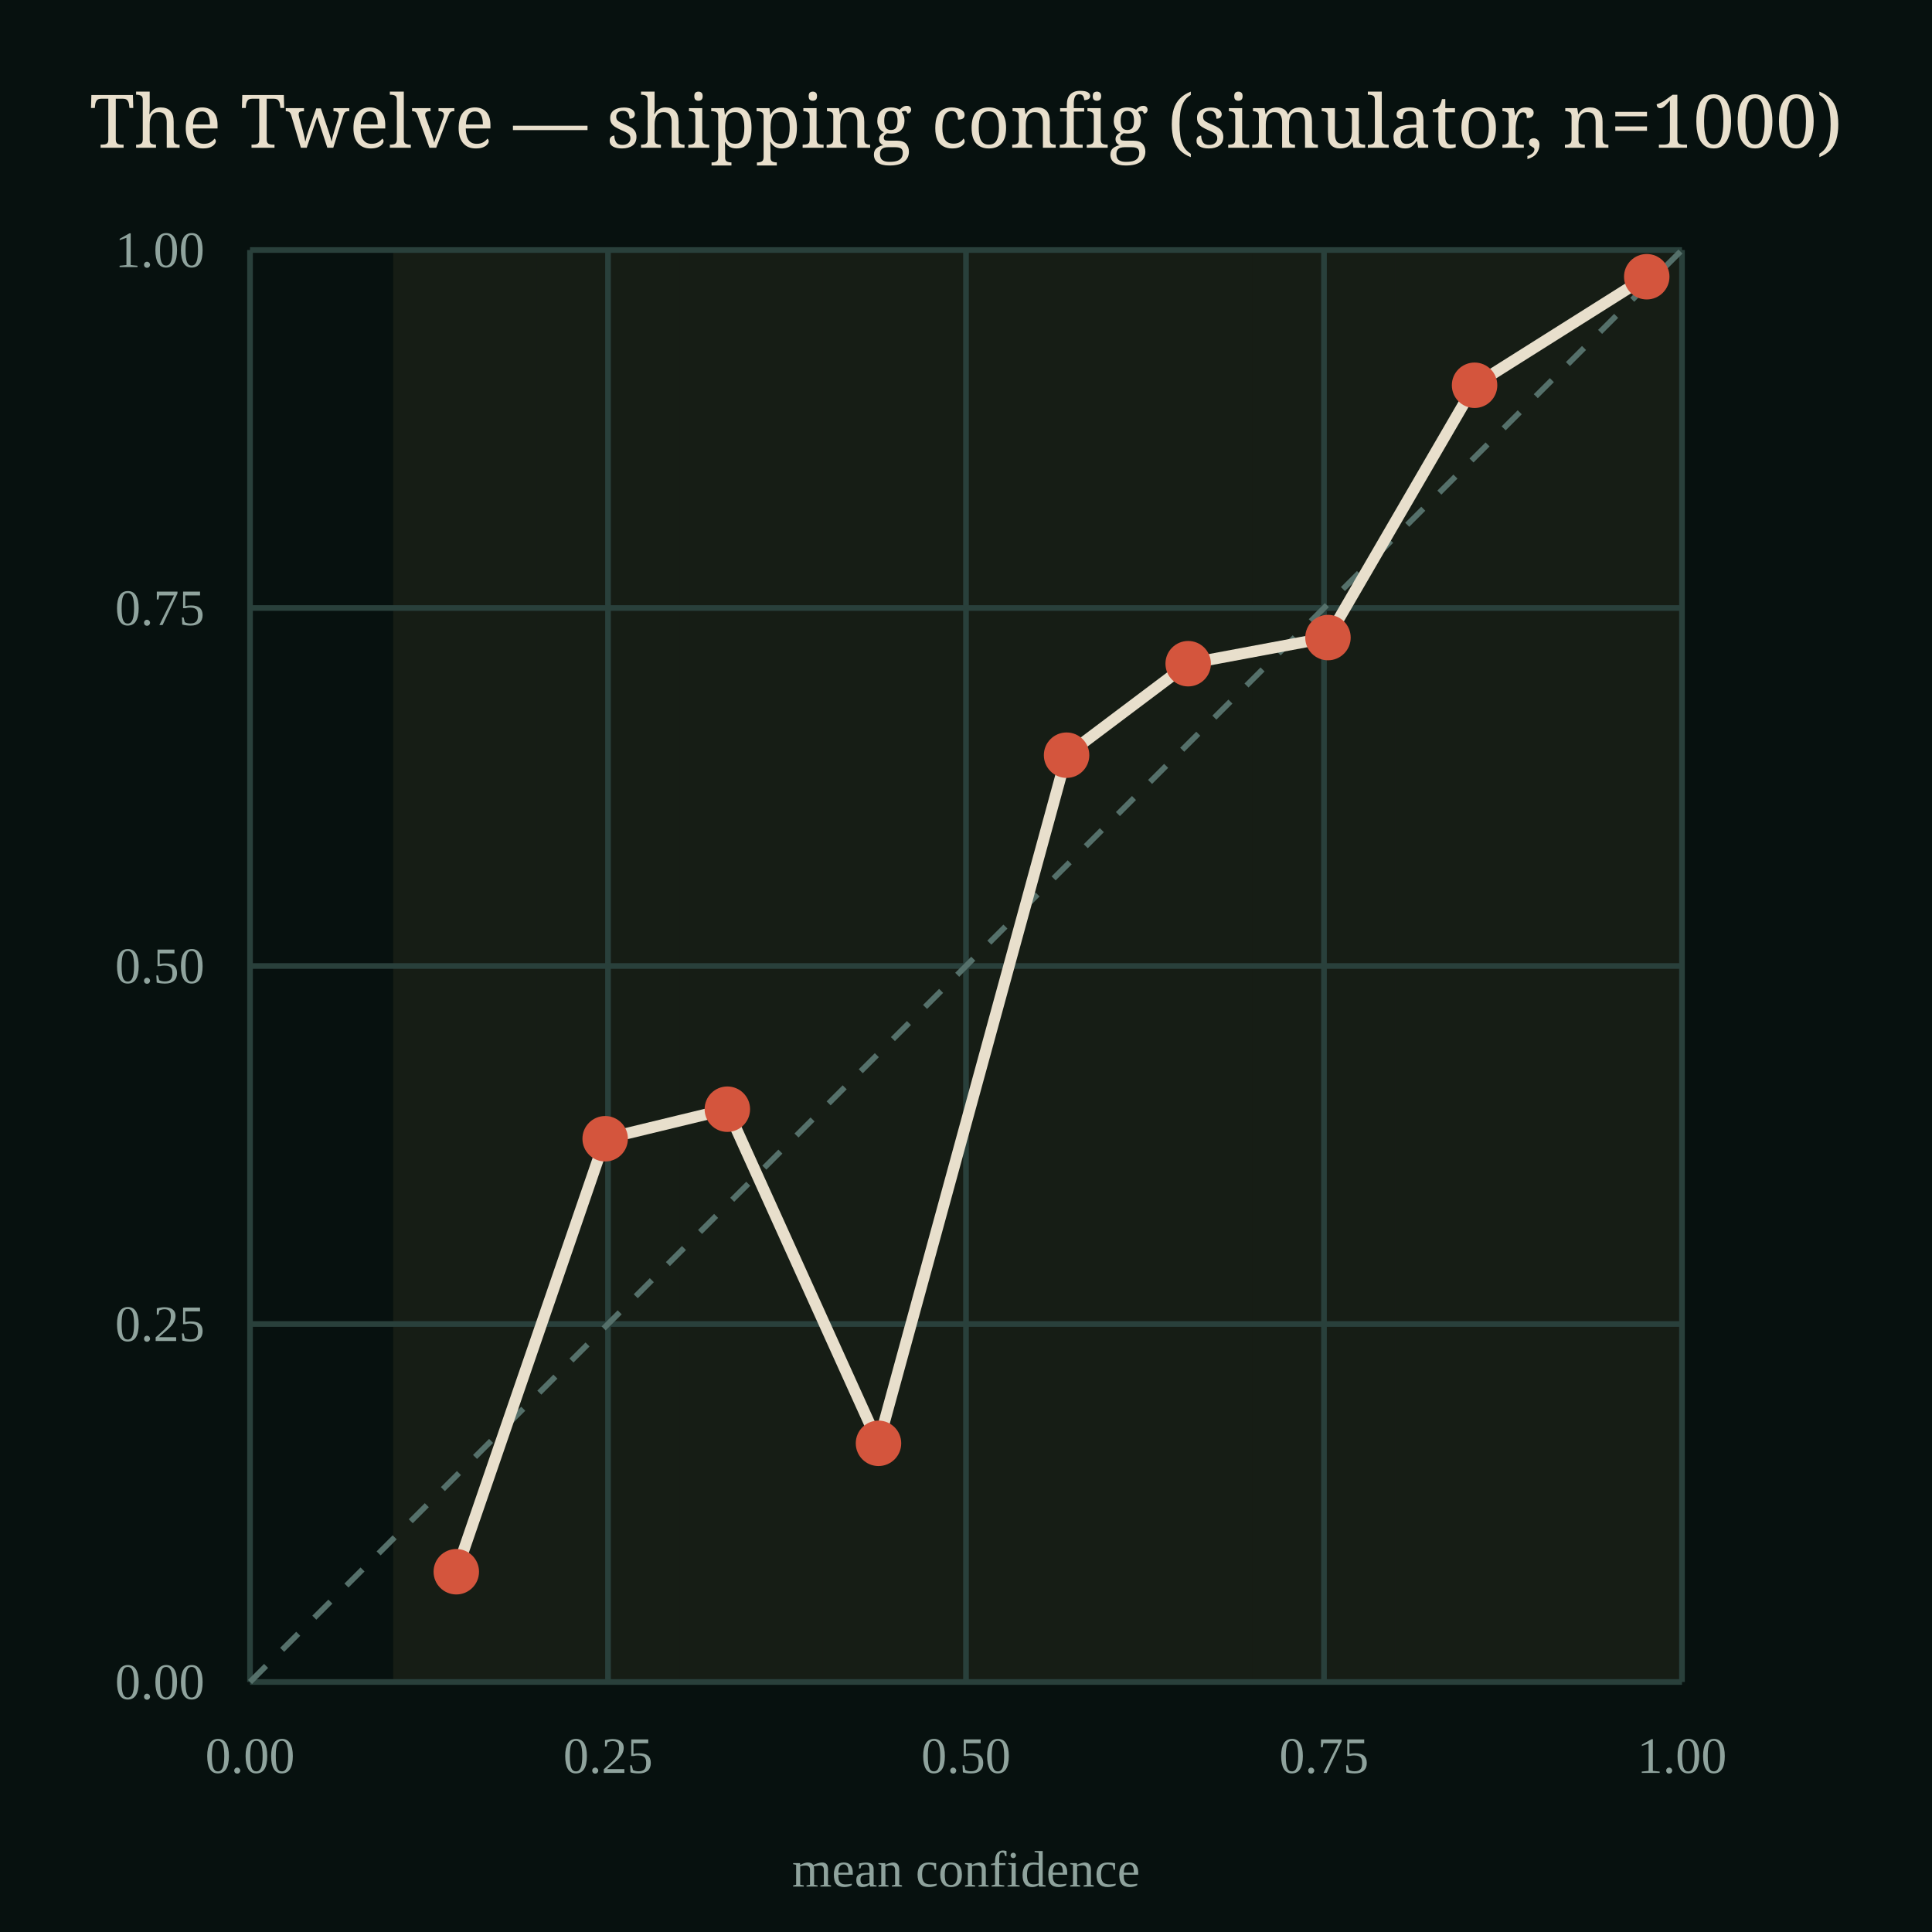
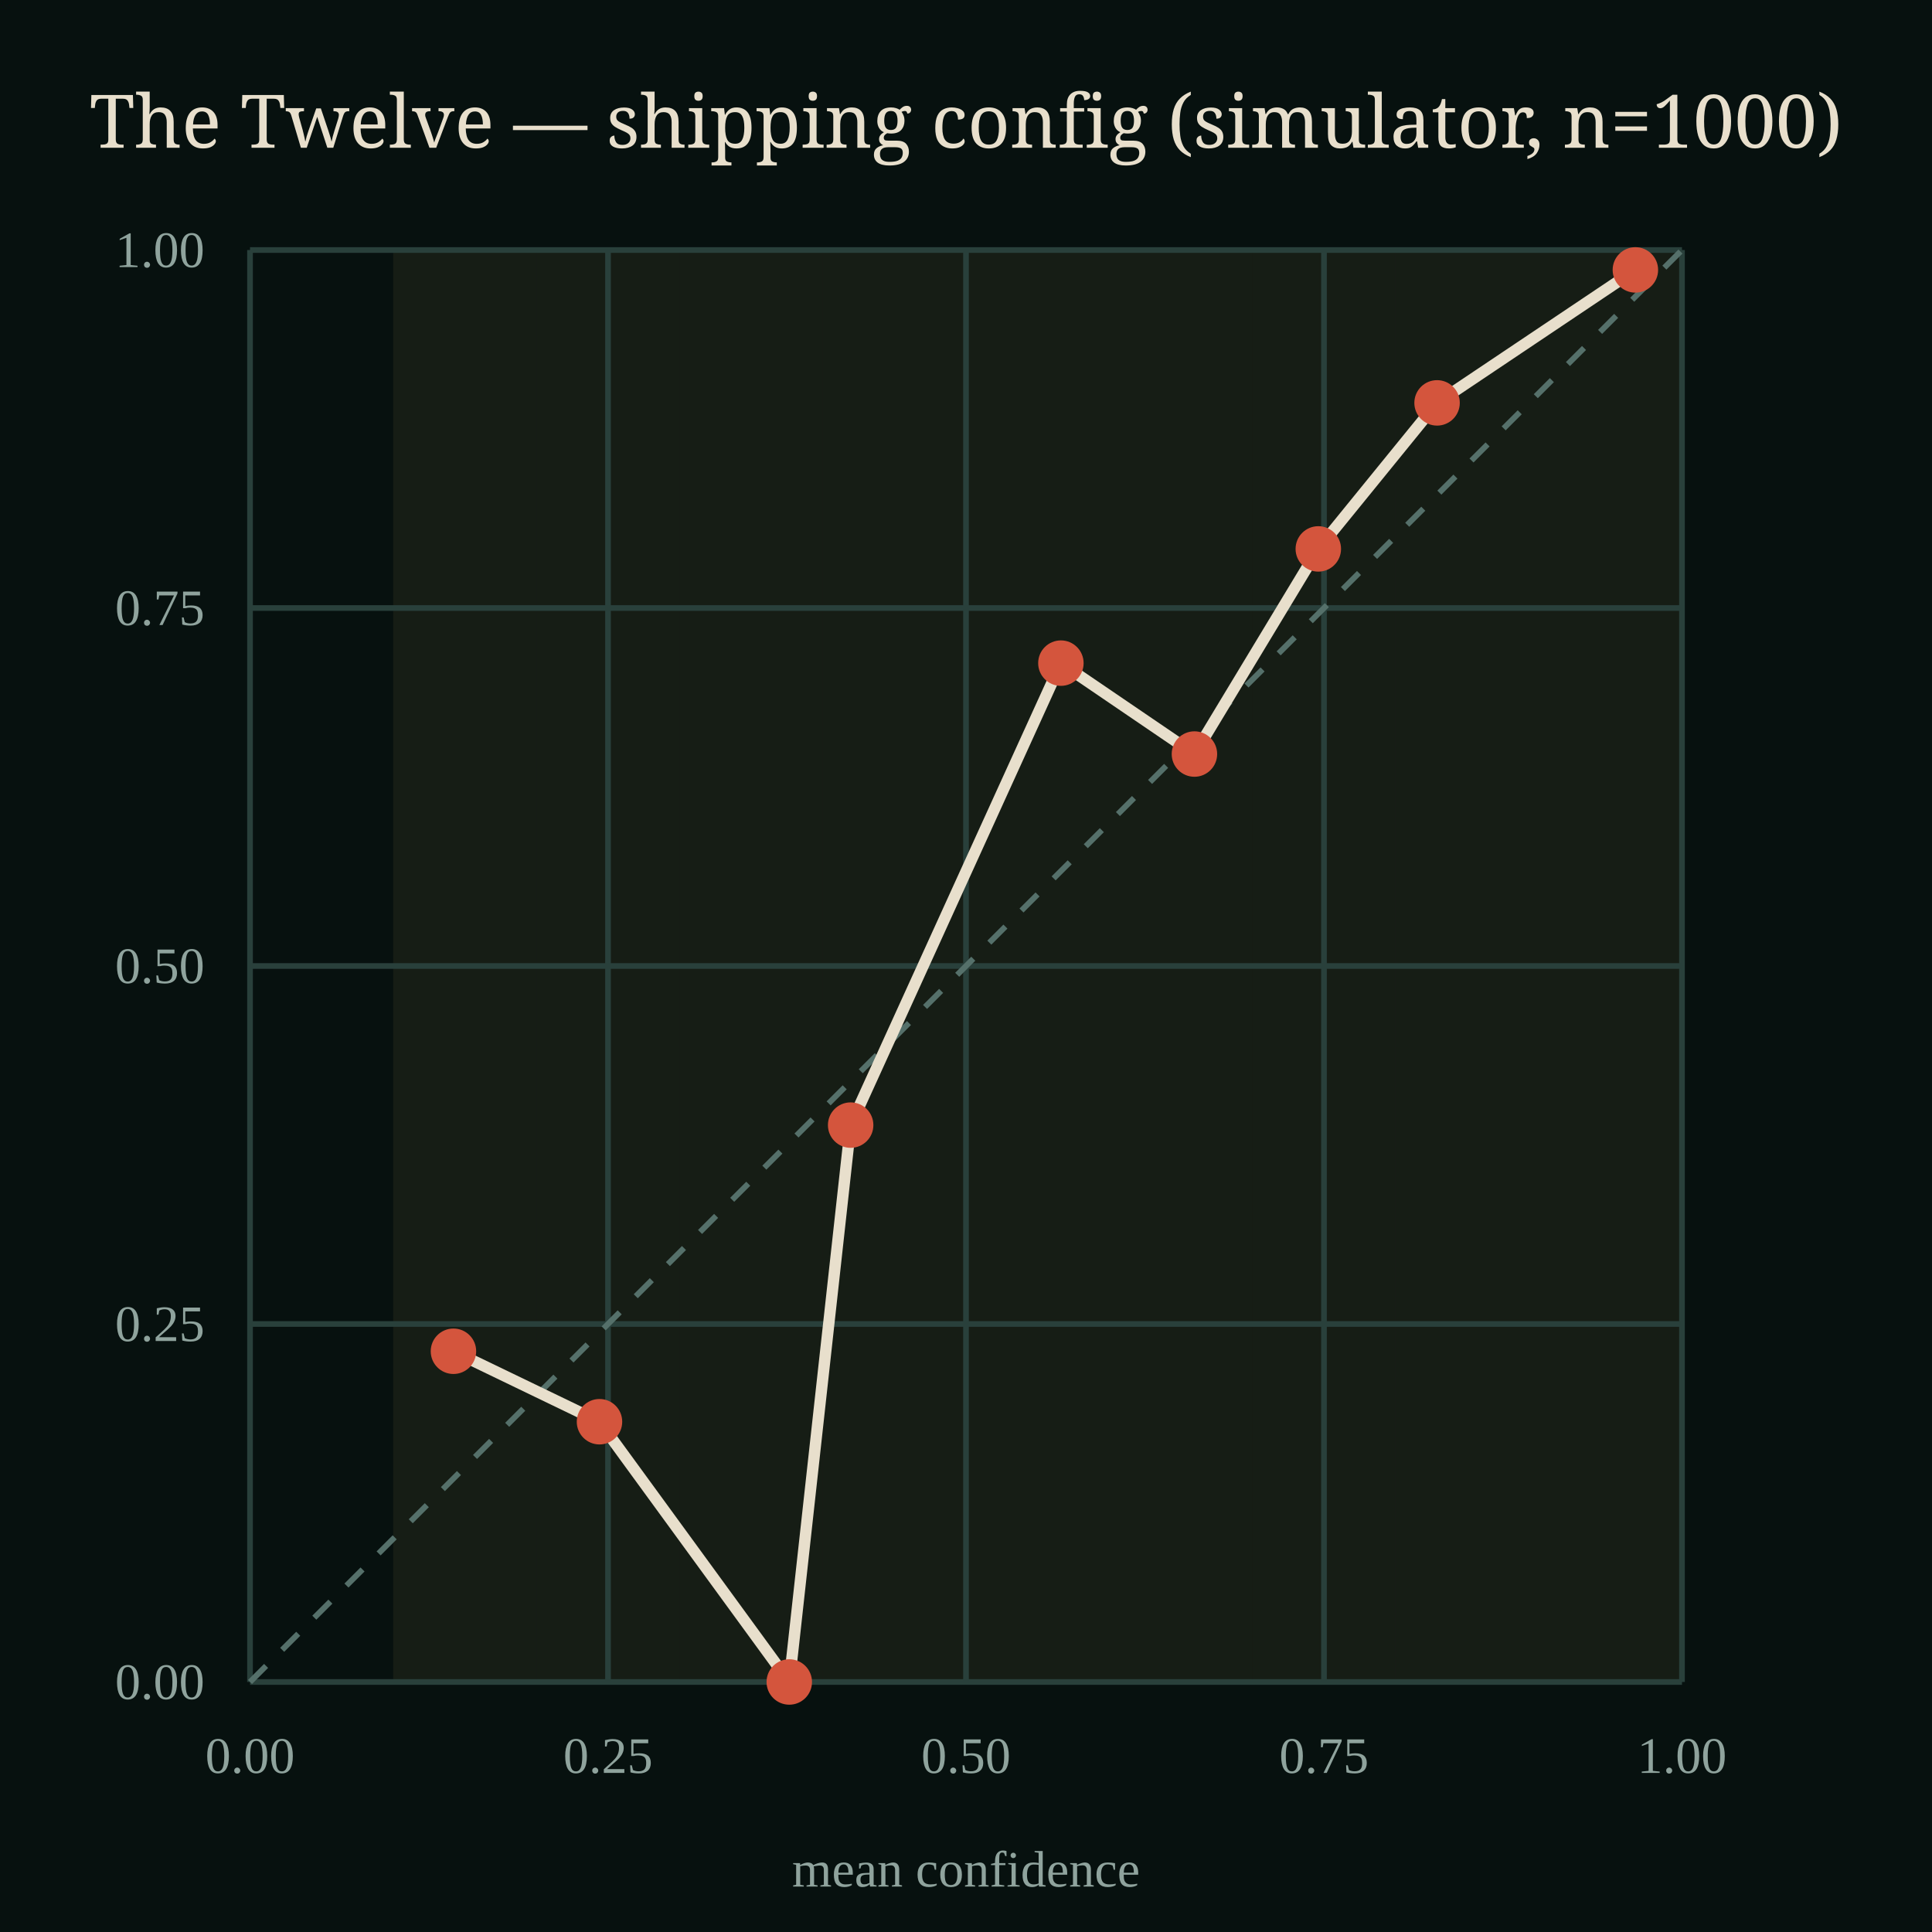
<svg xmlns="http://www.w3.org/2000/svg" width="340" height="340" viewBox="0 0 340 340" role="img" aria-label="The Twelve — shipping config (simulator, n=1000)">
  <rect width="340" height="340" fill="#07110f" />
  <rect x="69.2" y="44" width="25.2" height="252" fill="#c9a25e" opacity="0.08" />
  <rect x="94.4" y="44" width="25.2" height="252" fill="#c9a25e" opacity="0.08" />
  <rect x="119.6" y="44" width="25.2" height="252" fill="#c9a25e" opacity="0.08" />
  <rect x="144.8" y="44" width="25.2" height="252" fill="#c9a25e" opacity="0.08" />
  <rect x="170.0" y="44" width="25.2" height="252" fill="#c9a25e" opacity="0.08" />
  <rect x="195.2" y="44" width="25.2" height="252" fill="#c9a25e" opacity="0.08" />
  <rect x="220.4" y="44" width="25.2" height="252" fill="#c9a25e" opacity="0.08" />
  <rect x="245.6" y="44" width="25.2" height="252" fill="#c9a25e" opacity="0.08" />
  <rect x="270.8" y="44" width="25.2" height="252" fill="#c9a25e" opacity="0.08" />
  <line x1="44" y1="44" x2="44" y2="296" stroke="#29403b" stroke-width="1" />
  <line x1="44" y1="296" x2="296" y2="296" stroke="#29403b" stroke-width="1" />
  <text x="44" y="312" fill="#8fa39d" font-size="9" text-anchor="middle">0.00</text>
  <text x="36" y="299" fill="#8fa39d" font-size="9" text-anchor="end">0.00</text>
  <line x1="107" y1="44" x2="107" y2="296" stroke="#29403b" stroke-width="1" />
  <line x1="44" y1="233" x2="296" y2="233" stroke="#29403b" stroke-width="1" />
  <text x="107" y="312" fill="#8fa39d" font-size="9" text-anchor="middle">0.25</text>
  <text x="36" y="236" fill="#8fa39d" font-size="9" text-anchor="end">0.25</text>
  <line x1="170" y1="44" x2="170" y2="296" stroke="#29403b" stroke-width="1" />
  <line x1="44" y1="170" x2="296" y2="170" stroke="#29403b" stroke-width="1" />
  <text x="170" y="312" fill="#8fa39d" font-size="9" text-anchor="middle">0.50</text>
  <text x="36" y="173" fill="#8fa39d" font-size="9" text-anchor="end">0.50</text>
  <line x1="233" y1="44" x2="233" y2="296" stroke="#29403b" stroke-width="1" />
  <line x1="44" y1="107" x2="296" y2="107" stroke="#29403b" stroke-width="1" />
  <text x="233" y="312" fill="#8fa39d" font-size="9" text-anchor="middle">0.75</text>
  <text x="36" y="110" fill="#8fa39d" font-size="9" text-anchor="end">0.75</text>
  <line x1="296" y1="44" x2="296" y2="296" stroke="#29403b" stroke-width="1" />
  <line x1="44" y1="44" x2="296" y2="44" stroke="#29403b" stroke-width="1" />
  <text x="296" y="312" fill="#8fa39d" font-size="9" text-anchor="middle">1.00</text>
  <text x="36" y="47" fill="#8fa39d" font-size="9" text-anchor="end">1.00</text>
  <line x1="44" y1="296" x2="296" y2="44" stroke="#55706a" stroke-dasharray="4 4" stroke-width="1" />
-   <polyline points="80.3,276.6 106.5,200.4 128.0,195.2 154.6,254.0 187.7,132.9 209.1,116.8 233.7,112.2 259.5,67.8 289.8,48.7" fill="none" stroke="#e8dfcc" stroke-width="2" />
-   <circle cx="80.3" cy="276.6" r="4" fill="#d4553d" />
-   <circle cx="106.5" cy="200.4" r="4" fill="#d4553d" />
-   <circle cx="128.0" cy="195.2" r="4" fill="#d4553d" />
-   <circle cx="154.6" cy="254.0" r="4" fill="#d4553d" />
-   <circle cx="187.7" cy="132.9" r="4" fill="#d4553d" />
-   <circle cx="209.1" cy="116.8" r="4" fill="#d4553d" />
-   <circle cx="233.7" cy="112.2" r="4" fill="#d4553d" />
-   <circle cx="259.5" cy="67.8" r="4" fill="#d4553d" />
-   <circle cx="289.8" cy="48.7" r="4" fill="#d4553d" />
+   <polyline points="79.8,237.8 105.5,250.2 138.9,296.0 149.7,198.0 186.7,116.7 210.2,132.7 232.0,96.6 252.9,70.9 287.8,47.5" fill="none" stroke="#e8dfcc" stroke-width="2" />
+   <circle cx="79.8" cy="237.8" r="4" fill="#d4553d" />
+   <circle cx="105.5" cy="250.2" r="4" fill="#d4553d" />
+   <circle cx="138.9" cy="296.0" r="4" fill="#d4553d" />
+   <circle cx="149.7" cy="198.0" r="4" fill="#d4553d" />
+   <circle cx="186.7" cy="116.7" r="4" fill="#d4553d" />
+   <circle cx="210.2" cy="132.7" r="4" fill="#d4553d" />
+   <circle cx="232.0" cy="96.6" r="4" fill="#d4553d" />
+   <circle cx="252.9" cy="70.9" r="4" fill="#d4553d" />
+   <circle cx="287.8" cy="47.5" r="4" fill="#d4553d" />
  <text x="170" y="26" fill="#e8dfcc" font-family="Georgia, serif" font-size="13" text-anchor="middle">The Twelve — shipping config (simulator, n=1000)</text>
  <text x="170" y="332" fill="#8fa39d" font-size="9" text-anchor="middle">mean confidence</text>
</svg>
